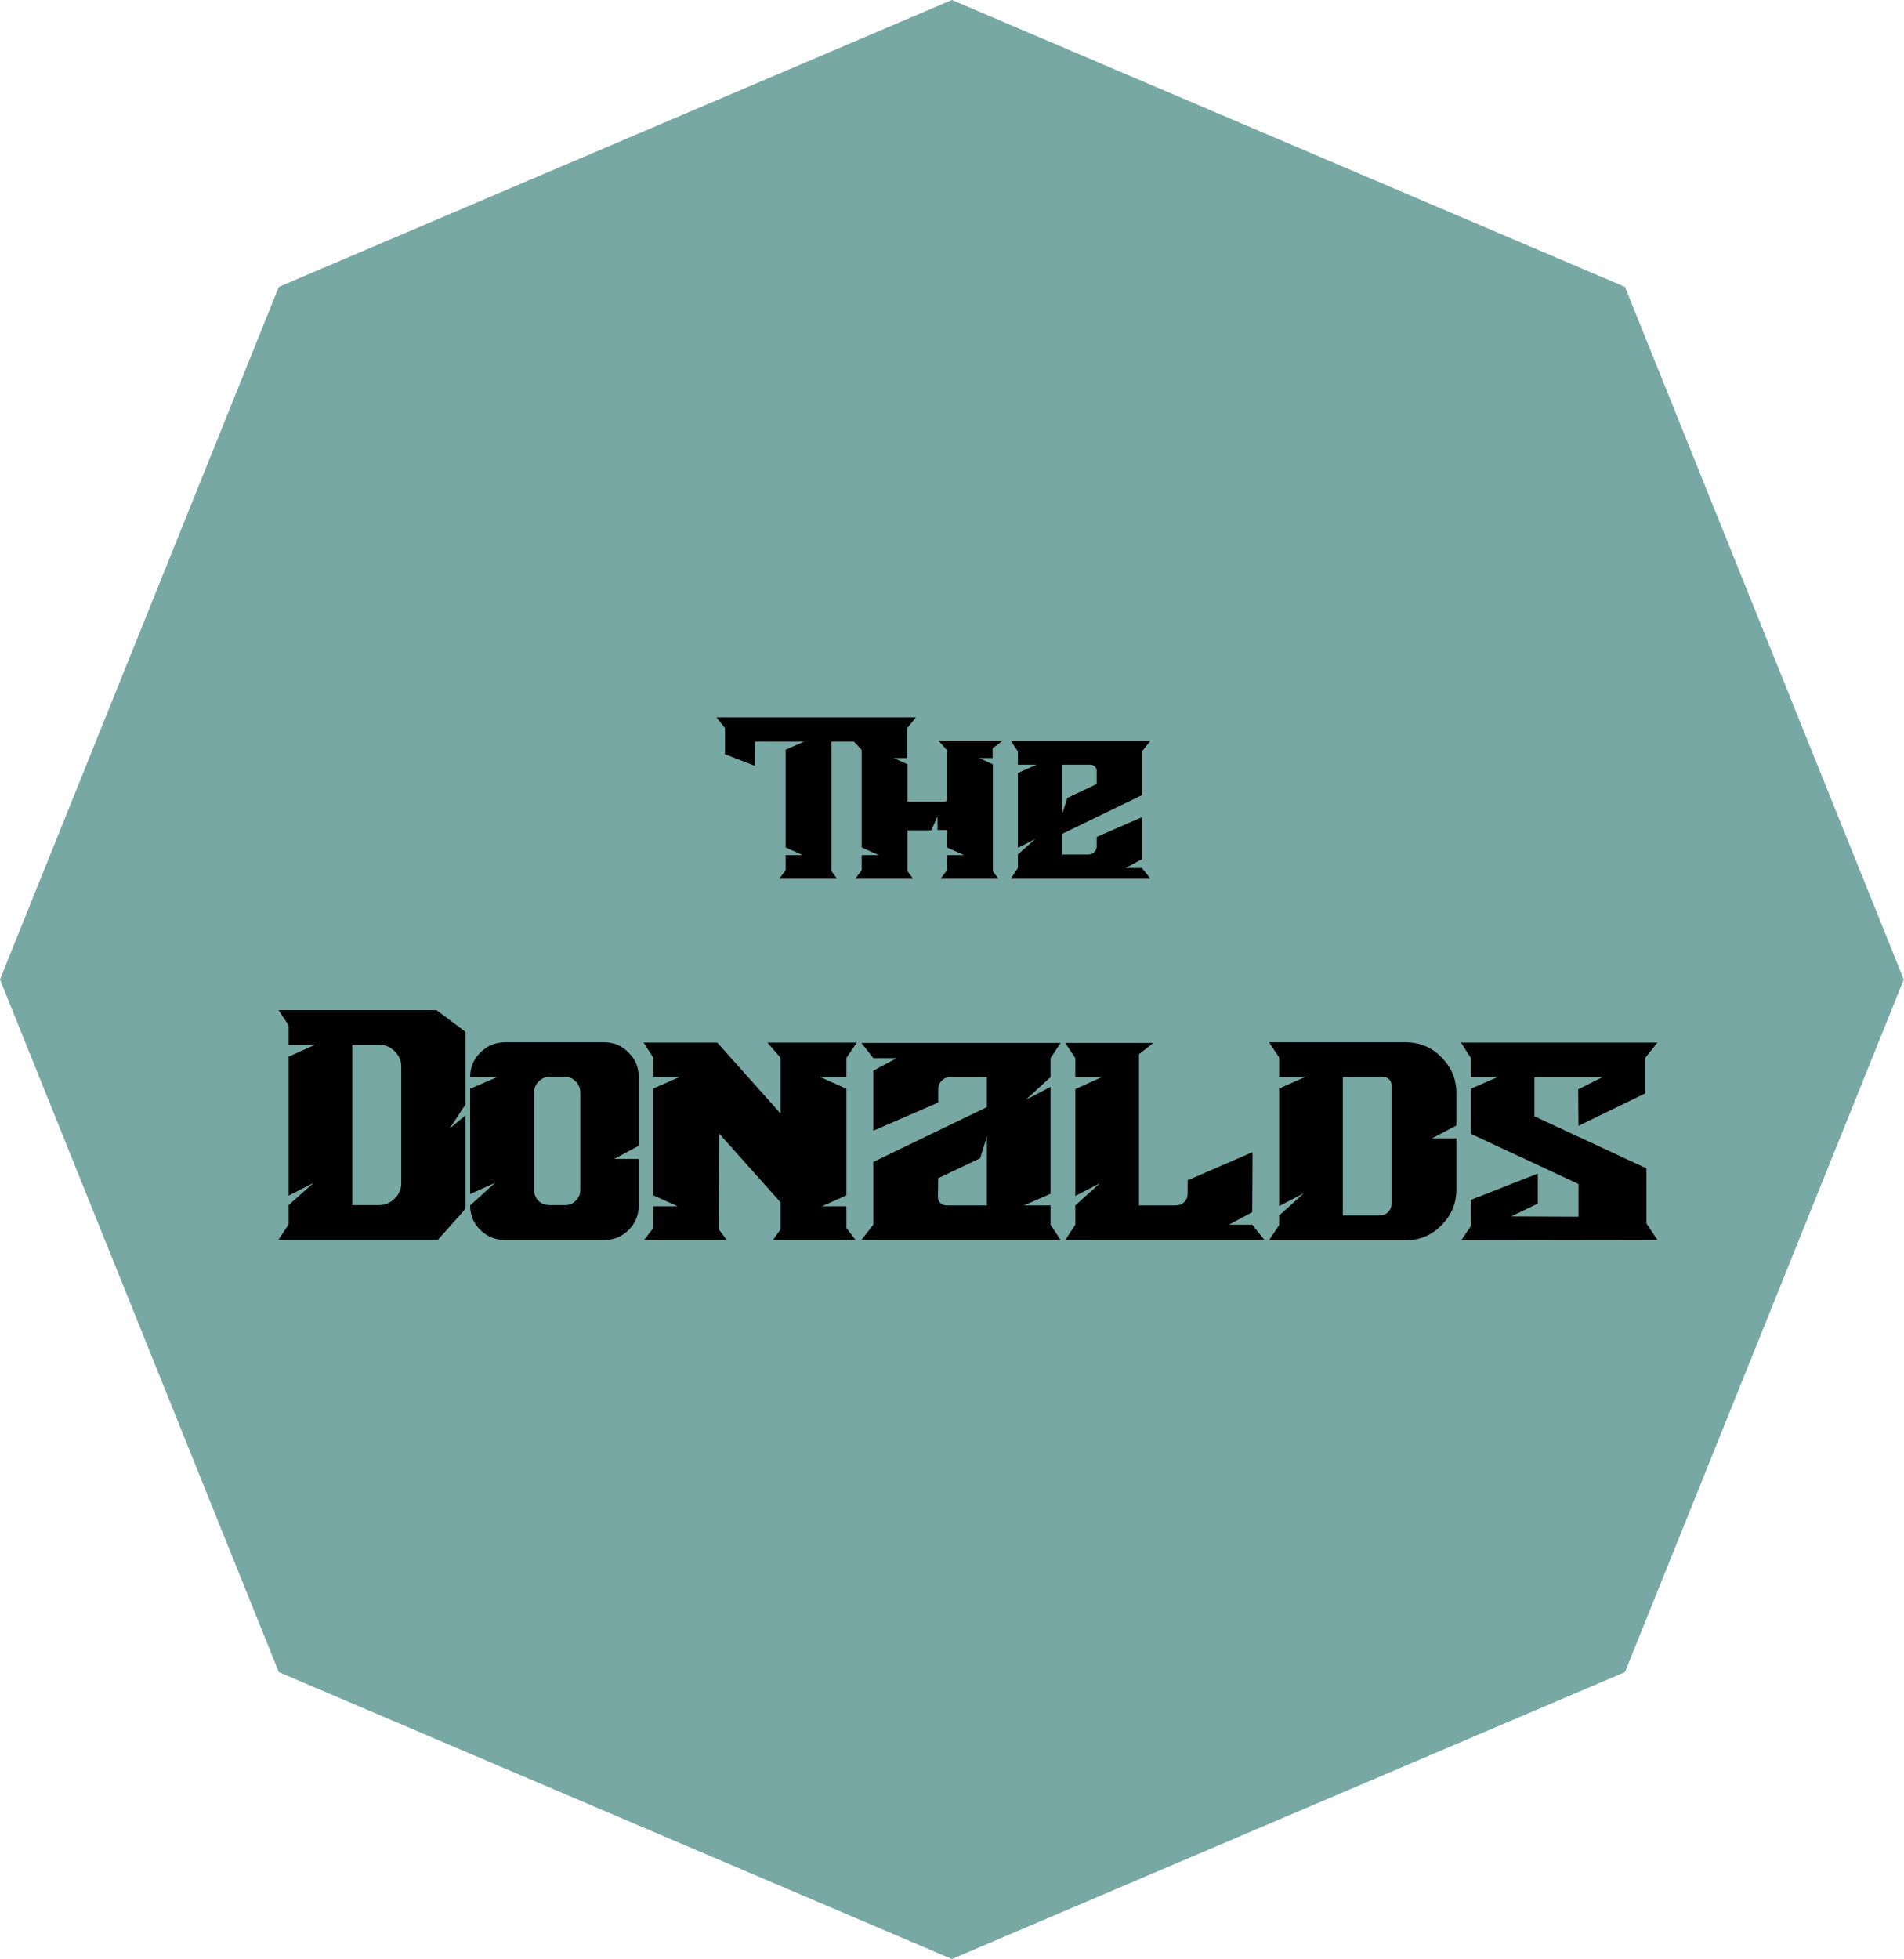
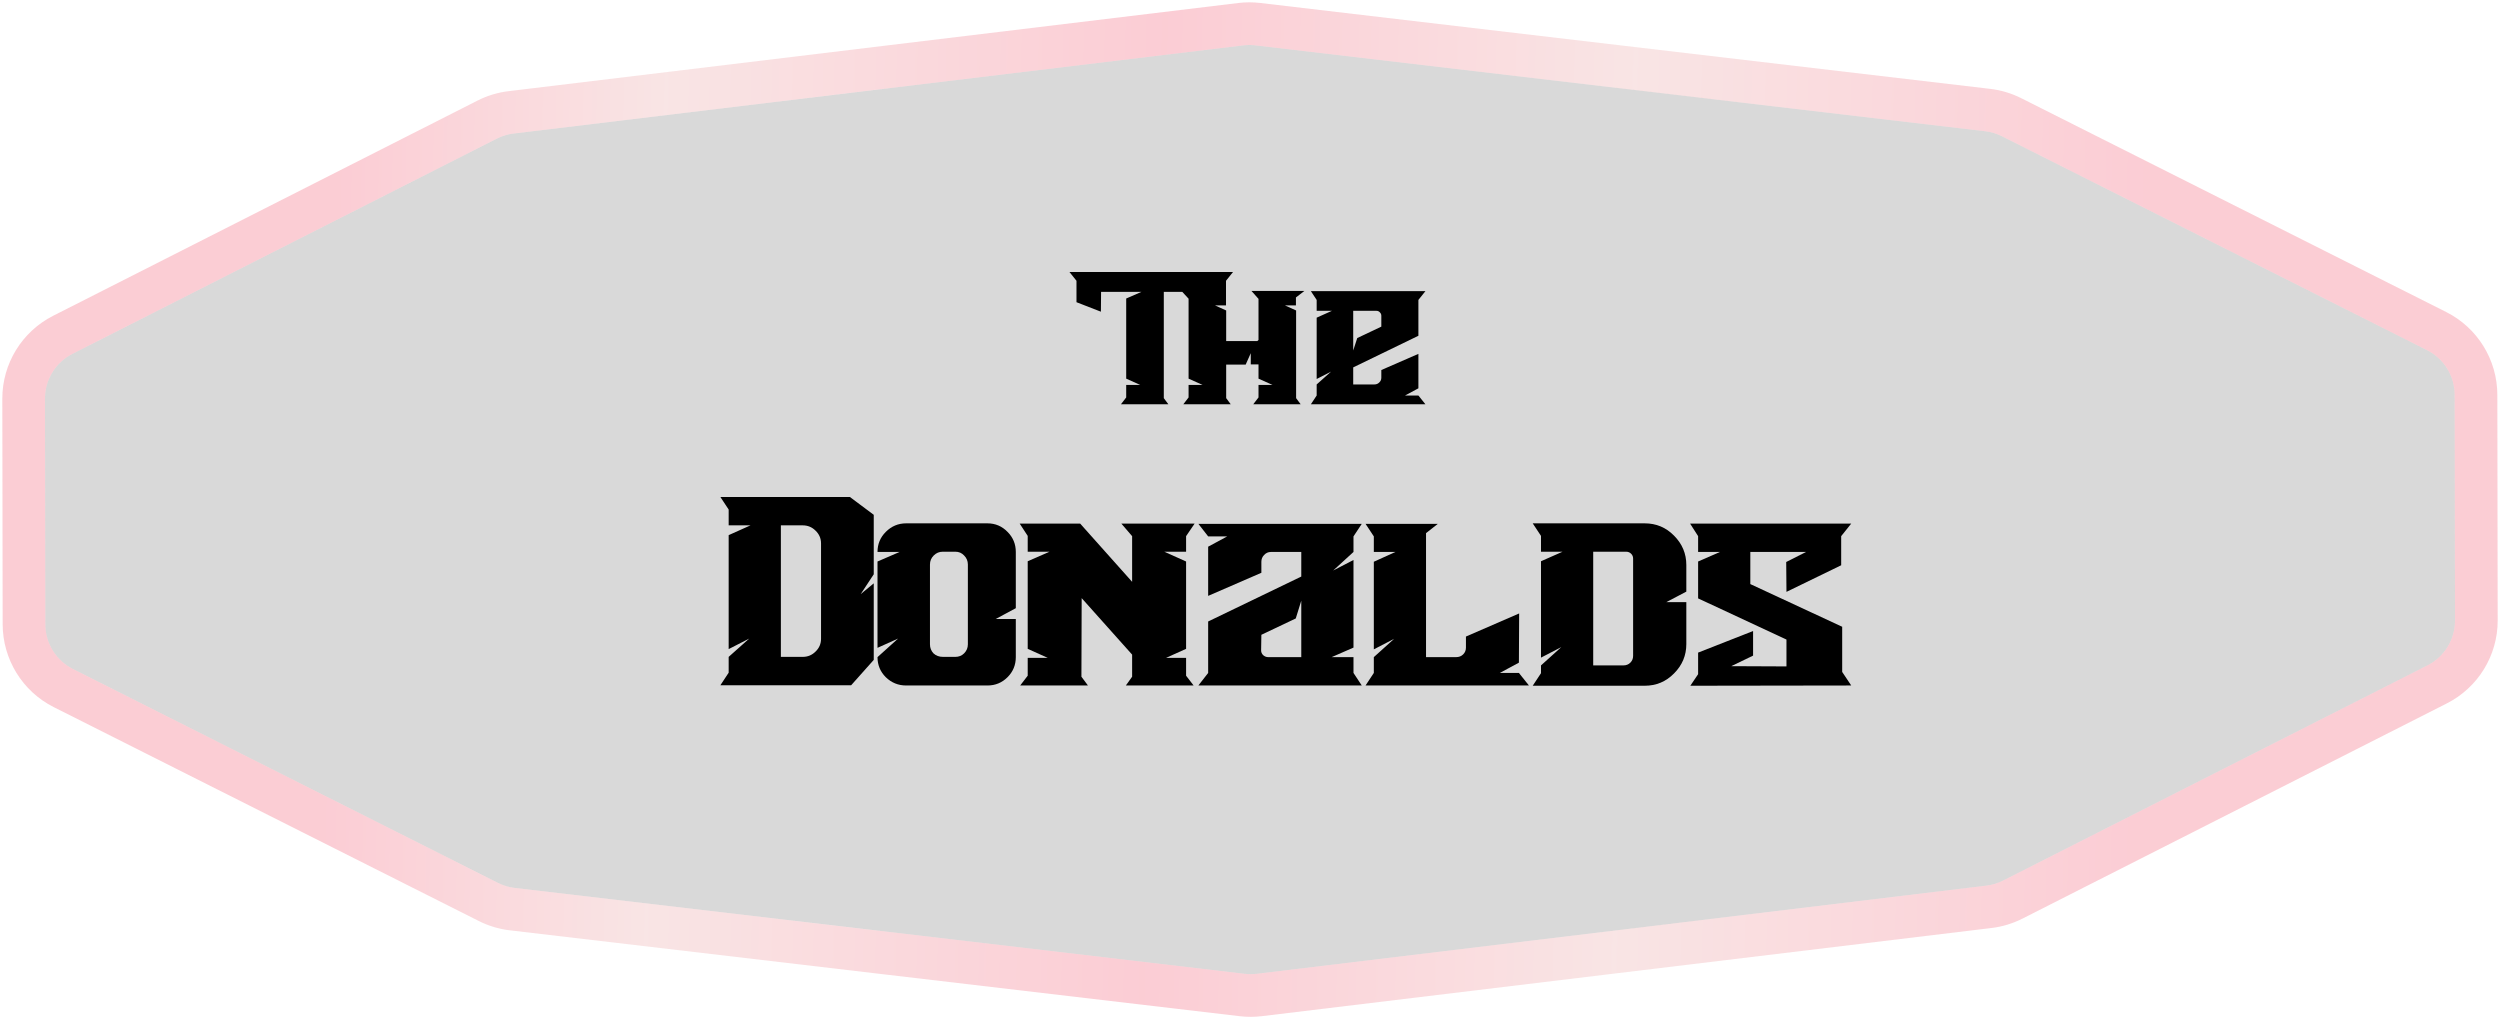
- <svg xmlns="http://www.w3.org/2000/svg" width="622" height="640" viewBox="0 0 622 640" fill="none">
-   <path d="M311 0L530.91 93.726L622 320L530.91 546.274L311 640L91.09 546.274L0 320L91.09 93.726L311 0Z" fill="#77A8A3" />
-   <path d="M143.1 405H91L94.3 400V393.7L102.5 386.4L94.3 390.6V345.2L103 341.3H94.3V335L91 330H142.6L152.1 337.1V360.8L146.9 368.7L152.1 364.4V394.9L143.1 405ZM123.8 393.7C125.8 393.7 127.5 393 128.9 391.6C130.367 390.2 131.1 388.5 131.1 386.5V348.5C131.1 346.5 130.367 344.8 128.9 343.4C127.5 342 125.8 341.3 123.8 341.3H115.1V393.7H123.8Z" fill="black" />
-   <path d="M197.398 405.1H164.998C161.864 405.1 159.164 404 156.898 401.8C154.698 399.6 153.598 396.933 153.598 393.8L161.798 386.4L153.598 390.1V355.7L162.398 351.9H153.598C153.598 348.767 154.698 346.1 156.898 343.9C159.164 341.633 161.864 340.5 164.998 340.5H197.398C200.531 340.5 203.198 341.633 205.398 343.9C207.598 346.1 208.698 348.767 208.698 351.9V374.3L200.698 378.6H208.698V393.8C208.698 396.933 207.598 399.6 205.398 401.8C203.198 404 200.531 405.1 197.398 405.1ZM184.598 393.7C185.998 393.7 187.164 393.233 188.098 392.3C189.098 391.3 189.598 390.1 189.598 388.7V356.9C189.598 355.5 189.098 354.3 188.098 353.3C187.164 352.3 185.998 351.8 184.598 351.8H179.598C178.198 351.8 176.998 352.3 175.998 353.3C174.998 354.3 174.498 355.5 174.498 356.9V388.7C174.498 390.1 174.964 391.3 175.898 392.3C176.898 393.233 178.164 393.7 179.698 393.7C181.298 393.7 182.931 393.7 184.598 393.7Z" fill="black" />
-   <path d="M279.538 405.1H252.538L255.038 401.6V392.8L234.938 370.3L234.838 401.6L237.438 405.1H210.438L213.438 401.2V394.1H221.438L213.438 390.5V355.6L222.138 351.8H213.438V345.5L210.238 340.6H234.338L255.038 363.8V345.6L250.738 340.6H279.938L276.538 345.6V351.8H267.838L276.538 355.7V390.5L268.538 394.1H276.538V401.2L279.538 405.1Z" fill="black" />
-   <path d="M346.53 405.1H281.43L285.33 400.1V379.6L322.43 361.7V351.9H310.33C309.263 351.9 308.363 352.3 307.63 353.1C306.896 353.833 306.53 354.733 306.53 355.8V360.2L285.33 369.4V349.8L292.93 345.7H285.33L281.43 340.7H346.53L343.23 345.7V351.9L335.13 359.3L343.23 355.1V390L334.53 393.8H343.23V400.1L346.53 405.1ZM322.43 393.8V371.3L320.23 378.4L306.53 384.9L306.43 391.1C306.43 391.833 306.696 392.467 307.23 393C307.83 393.533 308.496 393.8 309.23 393.8H322.43Z" fill="black" />
-   <path d="M413.131 405.1H348.031L351.331 400.1V393.8L359.431 386.5L351.331 390.7V355.8L359.931 351.9H351.331V345.7L348.031 340.7H376.831L372.131 344.4V393.8H384.131C385.265 393.8 386.198 393.433 386.931 392.7C387.665 391.967 388.031 391.067 388.031 390V385.6L409.231 376.4L409.131 396L401.531 400.1H409.131L413.131 405.1Z" fill="black" />
-   <path d="M459.233 405.2H414.633L417.933 400.2V397.1L426.033 389.8L417.933 394V355.6L426.533 351.8H417.933V345.5L414.633 340.5H459.233C463.833 340.5 467.733 342.133 470.933 345.4C474.199 348.667 475.833 352.567 475.833 357.1V367.7L467.833 371.9H475.833V388.6C475.833 393.133 474.199 397.033 470.933 400.3C467.733 403.567 463.833 405.2 459.233 405.2ZM450.733 397.1C451.866 397.1 452.799 396.733 453.533 396C454.266 395.267 454.633 394.367 454.633 393.3V354.5C454.633 353.767 454.366 353.133 453.833 352.6C453.299 352.067 452.633 351.8 451.833 351.8H438.733V397.1H450.733Z" fill="black" />
-   <path d="M477.428 405.2L480.528 400.6V392L502.428 383.4V393.2L493.728 397.4L515.728 397.5V386.8L480.528 370.4V355.7L489.228 351.9H480.528V345.6L477.328 340.6H541.528L537.528 345.6V357.2L515.728 367.8L515.628 355.9L523.528 351.9H501.328V364.7L537.928 381.7V399.7L541.528 405.1L477.428 405.2Z" fill="black" />
-   <path d="M326.19 287.07H307.29L309.39 284.34V279.37H314.99L309.39 276.85V271.18H306.31V266.7L304.28 271.25H296.51V284.62L298.33 287.07H279.43L281.53 284.34V279.37H287.13L281.53 276.85V245L279.01 242.27H271.66V284.62L273.48 287.07H254.58L256.68 284.34V279.37H262.28L256.68 276.85V244.93L262.77 242.27H246.67L246.6 250.18L236.87 246.4V237.86L234.07 234.36H299.24L296.44 237.86V247.66H292.03L296.51 249.69V261.87H308.9L309.39 261.45V245.07L306.59 241.92H327.66L324.3 244.51V247.66H319.89L324.37 249.69V284.62L326.19 287.07Z" fill="black" />
-   <path d="M375.89 287.07H330.25L332.56 283.57V279.16L338.3 274.05L332.56 276.99V252.56L338.65 249.83H332.56V245.49L330.25 241.99H375.89L373.09 245.49V259.77L347.12 272.37V279.16H355.59C356.337 279.16 356.967 278.903 357.48 278.39C358.04 277.877 358.32 277.247 358.32 276.5V273.42L373.09 266.98V280.7L367.77 283.57H373.09L375.89 287.07ZM347.12 265.65L348.73 260.68L358.32 256.13V251.79C358.32 251.277 358.133 250.833 357.76 250.46C357.387 250.04 356.92 249.83 356.36 249.83H347.12V265.65Z" fill="black" />
+ <svg xmlns="http://www.w3.org/2000/svg" width="996" height="406" viewBox="0 0 996 406" fill="none">
+   <path d="M495.343 18.073C496.916 17.883 498.506 17.881 500.08 18.066L790.925 52.289C793.243 52.562 795.494 53.237 797.578 54.286L966.928 139.501C973.669 142.893 977.927 149.79 977.939 157.336L978.079 247.208C978.091 254.754 973.854 261.664 967.124 265.077L798.041 350.82C795.96 351.875 793.711 352.558 791.394 352.838L500.657 387.968C499.084 388.158 497.494 388.161 495.92 387.976L205.074 353.753C202.757 353.48 200.506 352.804 198.422 351.756L29.072 266.541C22.331 263.149 18.073 256.252 18.061 248.706L17.921 158.833C17.909 151.288 22.146 144.377 28.876 140.965L197.959 55.222C200.04 54.166 202.289 53.483 204.606 53.204L495.343 18.073Z" fill="#D9D9D9" />
+   <path fill-rule="evenodd" clip-rule="evenodd" d="M502.066 1.182L792.912 35.405C797.199 35.91 801.364 37.16 805.219 39.1L974.57 124.315C987.04 130.59 994.917 143.349 994.939 157.309L995.079 247.182C995.101 261.142 987.264 273.925 974.813 280.239L805.729 365.982C801.88 367.934 797.719 369.198 793.434 369.715L502.696 404.846C499.786 405.197 496.845 405.202 493.934 404.859L203.088 370.636C198.801 370.132 194.636 368.881 190.781 366.941L21.43 281.726C8.96 275.452 1.083 262.692 1.061 248.733L0.921 158.86C0.899 144.9 8.736 132.116 21.187 125.803L190.271 40.06C194.12 38.108 198.281 36.844 202.566 36.326L493.304 1.196C496.214 0.845 499.155 0.84 502.066 1.182ZM500.08 18.066C498.506 17.881 496.916 17.883 495.343 18.073L204.606 53.203C202.289 53.483 200.04 54.166 197.959 55.221L28.876 140.965C22.146 144.377 17.909 151.287 17.921 158.833L18.061 248.706C18.073 256.252 22.331 263.149 29.072 266.541L198.422 351.756C200.506 352.804 202.757 353.48 205.074 353.753L495.92 387.976C497.494 388.161 499.084 388.158 500.657 387.968L791.394 352.838C793.711 352.558 795.96 351.875 798.041 350.82L967.124 265.077C973.854 261.664 978.091 254.754 978.079 247.208L977.939 157.336C977.927 149.79 973.669 142.893 966.929 139.501L797.578 54.286C795.494 53.237 793.243 52.562 790.925 52.289L500.08 18.066Z" fill="url(#paint0_linear_58_29)" fill-opacity="0.2" />
+   <path d="M567.89 161.07H522.25L524.56 157.57V153.16L530.3 148.05L524.56 150.99V126.56L530.65 123.83H524.56V119.49L522.25 115.99H567.89L565.09 119.49V133.77L539.12 146.37V153.16H547.59C548.337 153.16 548.967 152.903 549.48 152.39C550.04 151.877 550.32 151.247 550.32 150.5V147.42L565.09 140.98V154.7L559.77 157.57H565.09L567.89 161.07ZM539.12 139.65L540.73 134.68L550.32 130.13V125.79C550.32 125.277 550.133 124.833 549.76 124.46C549.387 124.04 548.92 123.83 548.36 123.83H539.12V139.65Z" fill="black" />
+   <path d="M518.19 161.07H499.29L501.39 158.34V153.37H506.99L501.39 150.85V145.18H498.31V140.7L496.28 145.25H488.51V158.62L490.33 161.07H471.43L473.53 158.34V153.37H479.13L473.53 150.85V119L471.01 116.27H463.66V158.62L465.48 161.07H446.58L448.68 158.34V153.37H454.28L448.68 150.85V118.93L454.77 116.27H438.67L438.6 124.18L428.87 120.4V111.86L426.07 108.36H491.24L488.44 111.86V121.66H484.03L488.51 123.69V135.87H500.9L501.39 135.45V119.07L498.59 115.92H519.66L516.3 118.51V121.66H511.89L516.37 123.69V158.62L518.19 161.07Z" fill="black" />
+   <path d="M673.428 273.2L676.528 268.6V260L698.428 251.4V261.2L689.728 265.4L711.728 265.5V254.8L676.528 238.4V223.7L685.228 219.9H676.528V213.6L673.328 208.6H737.528L733.528 213.6V225.2L711.728 235.8L711.628 223.9L719.528 219.9H697.328V232.7L733.928 249.7V267.7L737.528 273.1L673.428 273.2Z" fill="black" />
+   <path d="M655.233 273.2H610.633L613.933 268.2V265.1L622.033 257.8L613.933 262V223.6L622.533 219.8H613.933V213.5L610.633 208.5H655.233C659.833 208.5 663.733 210.133 666.933 213.4C670.199 216.667 671.833 220.567 671.833 225.1V235.7L663.833 239.9H671.833V256.6C671.833 261.133 670.199 265.033 666.933 268.3C663.733 271.567 659.833 273.2 655.233 273.2ZM646.733 265.1C647.866 265.1 648.799 264.733 649.533 264C650.266 263.267 650.633 262.367 650.633 261.3V222.5C650.633 221.767 650.366 221.133 649.833 220.6C649.299 220.067 648.633 219.8 647.833 219.8H634.733V265.1H646.733Z" fill="black" />
+   <path d="M609.131 273.1H544.031L547.331 268.1V261.8L555.431 254.5L547.331 258.7V223.8L555.931 219.9H547.331V213.7L544.031 208.7H572.831L568.131 212.4V261.8H580.131C581.265 261.8 582.198 261.433 582.931 260.7C583.665 259.967 584.031 259.067 584.031 258V253.6L605.231 244.4L605.131 264L597.531 268.1H605.131L609.131 273.1Z" fill="black" />
+   <path d="M542.53 273.1H477.43L481.33 268.1V247.6L518.43 229.7V219.9H506.33C505.263 219.9 504.363 220.3 503.63 221.1C502.896 221.833 502.53 222.733 502.53 223.8V228.2L481.33 237.4V217.8L488.93 213.7H481.33L477.43 208.7H542.53L539.23 213.7V219.9L531.13 227.3L539.23 223.1V258L530.53 261.8H539.23V268.1L542.53 273.1ZM518.43 261.8V239.3L516.23 246.4L502.53 252.9L502.43 259.1C502.43 259.833 502.696 260.467 503.23 261C503.83 261.533 504.496 261.8 505.23 261.8H518.43Z" fill="black" />
+   <path d="M475.538 273.1H448.538L451.038 269.6V260.8L430.938 238.3L430.838 269.6L433.438 273.1H406.438L409.438 269.2V262.1H417.438L409.438 258.5V223.6L418.138 219.8H409.438V213.5L406.238 208.6H430.338L451.038 231.8V213.6L446.738 208.6H475.938L472.538 213.6V219.8H463.838L472.538 223.7V258.5L464.538 262.1H472.538V269.2L475.538 273.1Z" fill="black" />
+   <path d="M393.398 273.1H360.998C357.864 273.1 355.164 272 352.898 269.8C350.698 267.6 349.598 264.933 349.598 261.8L357.798 254.4L349.598 258.1V223.7L358.398 219.9H349.598C349.598 216.767 350.698 214.1 352.898 211.9C355.164 209.633 357.864 208.5 360.998 208.5H393.398C396.531 208.5 399.198 209.633 401.398 211.9C403.598 214.1 404.698 216.767 404.698 219.9V242.3L396.698 246.6H404.698V261.8C404.698 264.933 403.598 267.6 401.398 269.8C399.198 272 396.531 273.1 393.398 273.1ZM380.598 261.7C381.998 261.7 383.164 261.233 384.098 260.3C385.098 259.3 385.598 258.1 385.598 256.7V224.9C385.598 223.5 385.098 222.3 384.098 221.3C383.164 220.3 381.998 219.8 380.598 219.8H375.598C374.198 219.8 372.998 220.3 371.998 221.3C370.998 222.3 370.498 223.5 370.498 224.9V256.7C370.498 258.1 370.964 259.3 371.898 260.3C372.898 261.233 374.164 261.7 375.698 261.7C377.298 261.7 378.931 261.7 380.598 261.7Z" fill="black" />
+   <path d="M339.1 273H287L290.3 268V261.7L298.5 254.4L290.3 258.6V213.2L299 209.3H290.3V203L287 198H338.6L348.1 205.1V228.8L342.9 236.7L348.1 232.4V262.9L339.1 273ZM319.8 261.7C321.8 261.7 323.5 261 324.9 259.6C326.367 258.2 327.1 256.5 327.1 254.5V216.5C327.1 214.5 326.367 212.8 324.9 211.4C323.5 210 321.8 209.3 319.8 209.3H311.1V261.7H319.8Z" fill="black" />
+   <defs>
+     <linearGradient id="paint0_linear_58_29" x1="920.199" y1="202.815" x2="118.083" y2="183.622" gradientUnits="userSpaceOnUse">
+       <stop offset="0.085" stop-color="#EC032A" />
+       <stop offset="0.34" stop-color="#E17B7B" />
+       <stop offset="0.574" stop-color="#EC032A" />
+       <stop offset="0.821" stop-color="#E17B7B" />
+       <stop offset="0.982" stop-color="#EC032A" />
+     </linearGradient>
+   </defs>
</svg>
